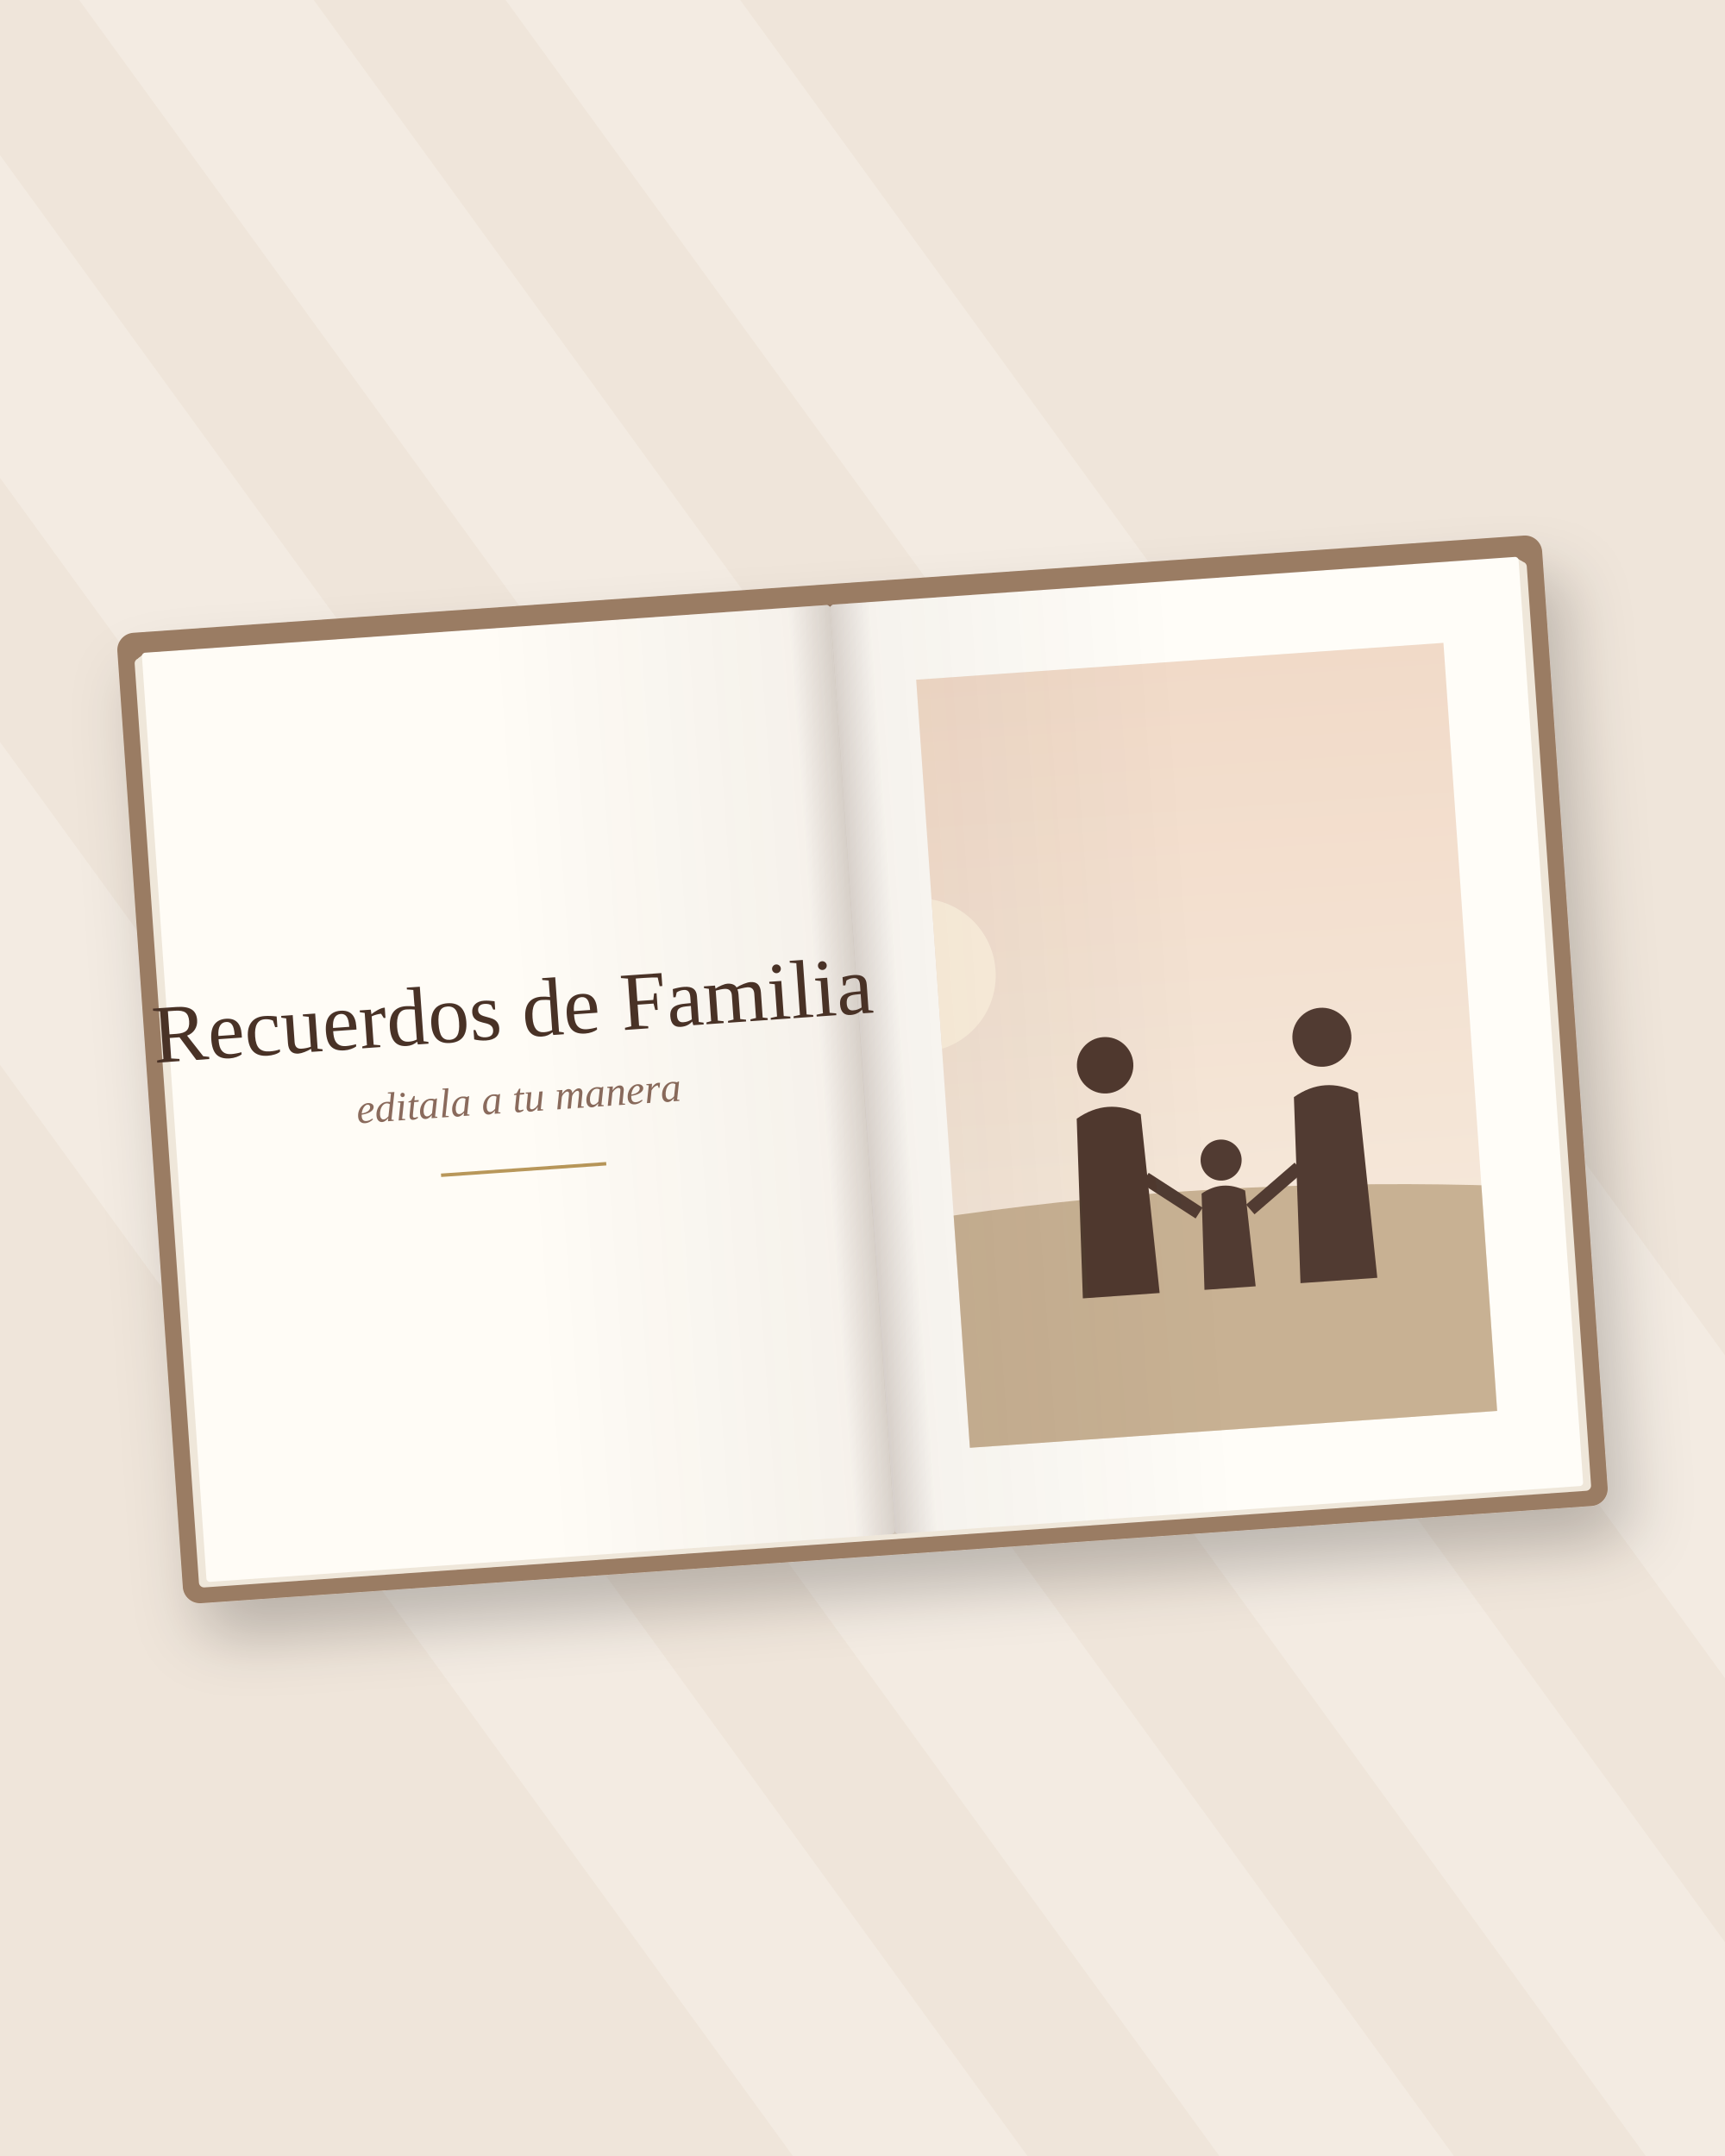
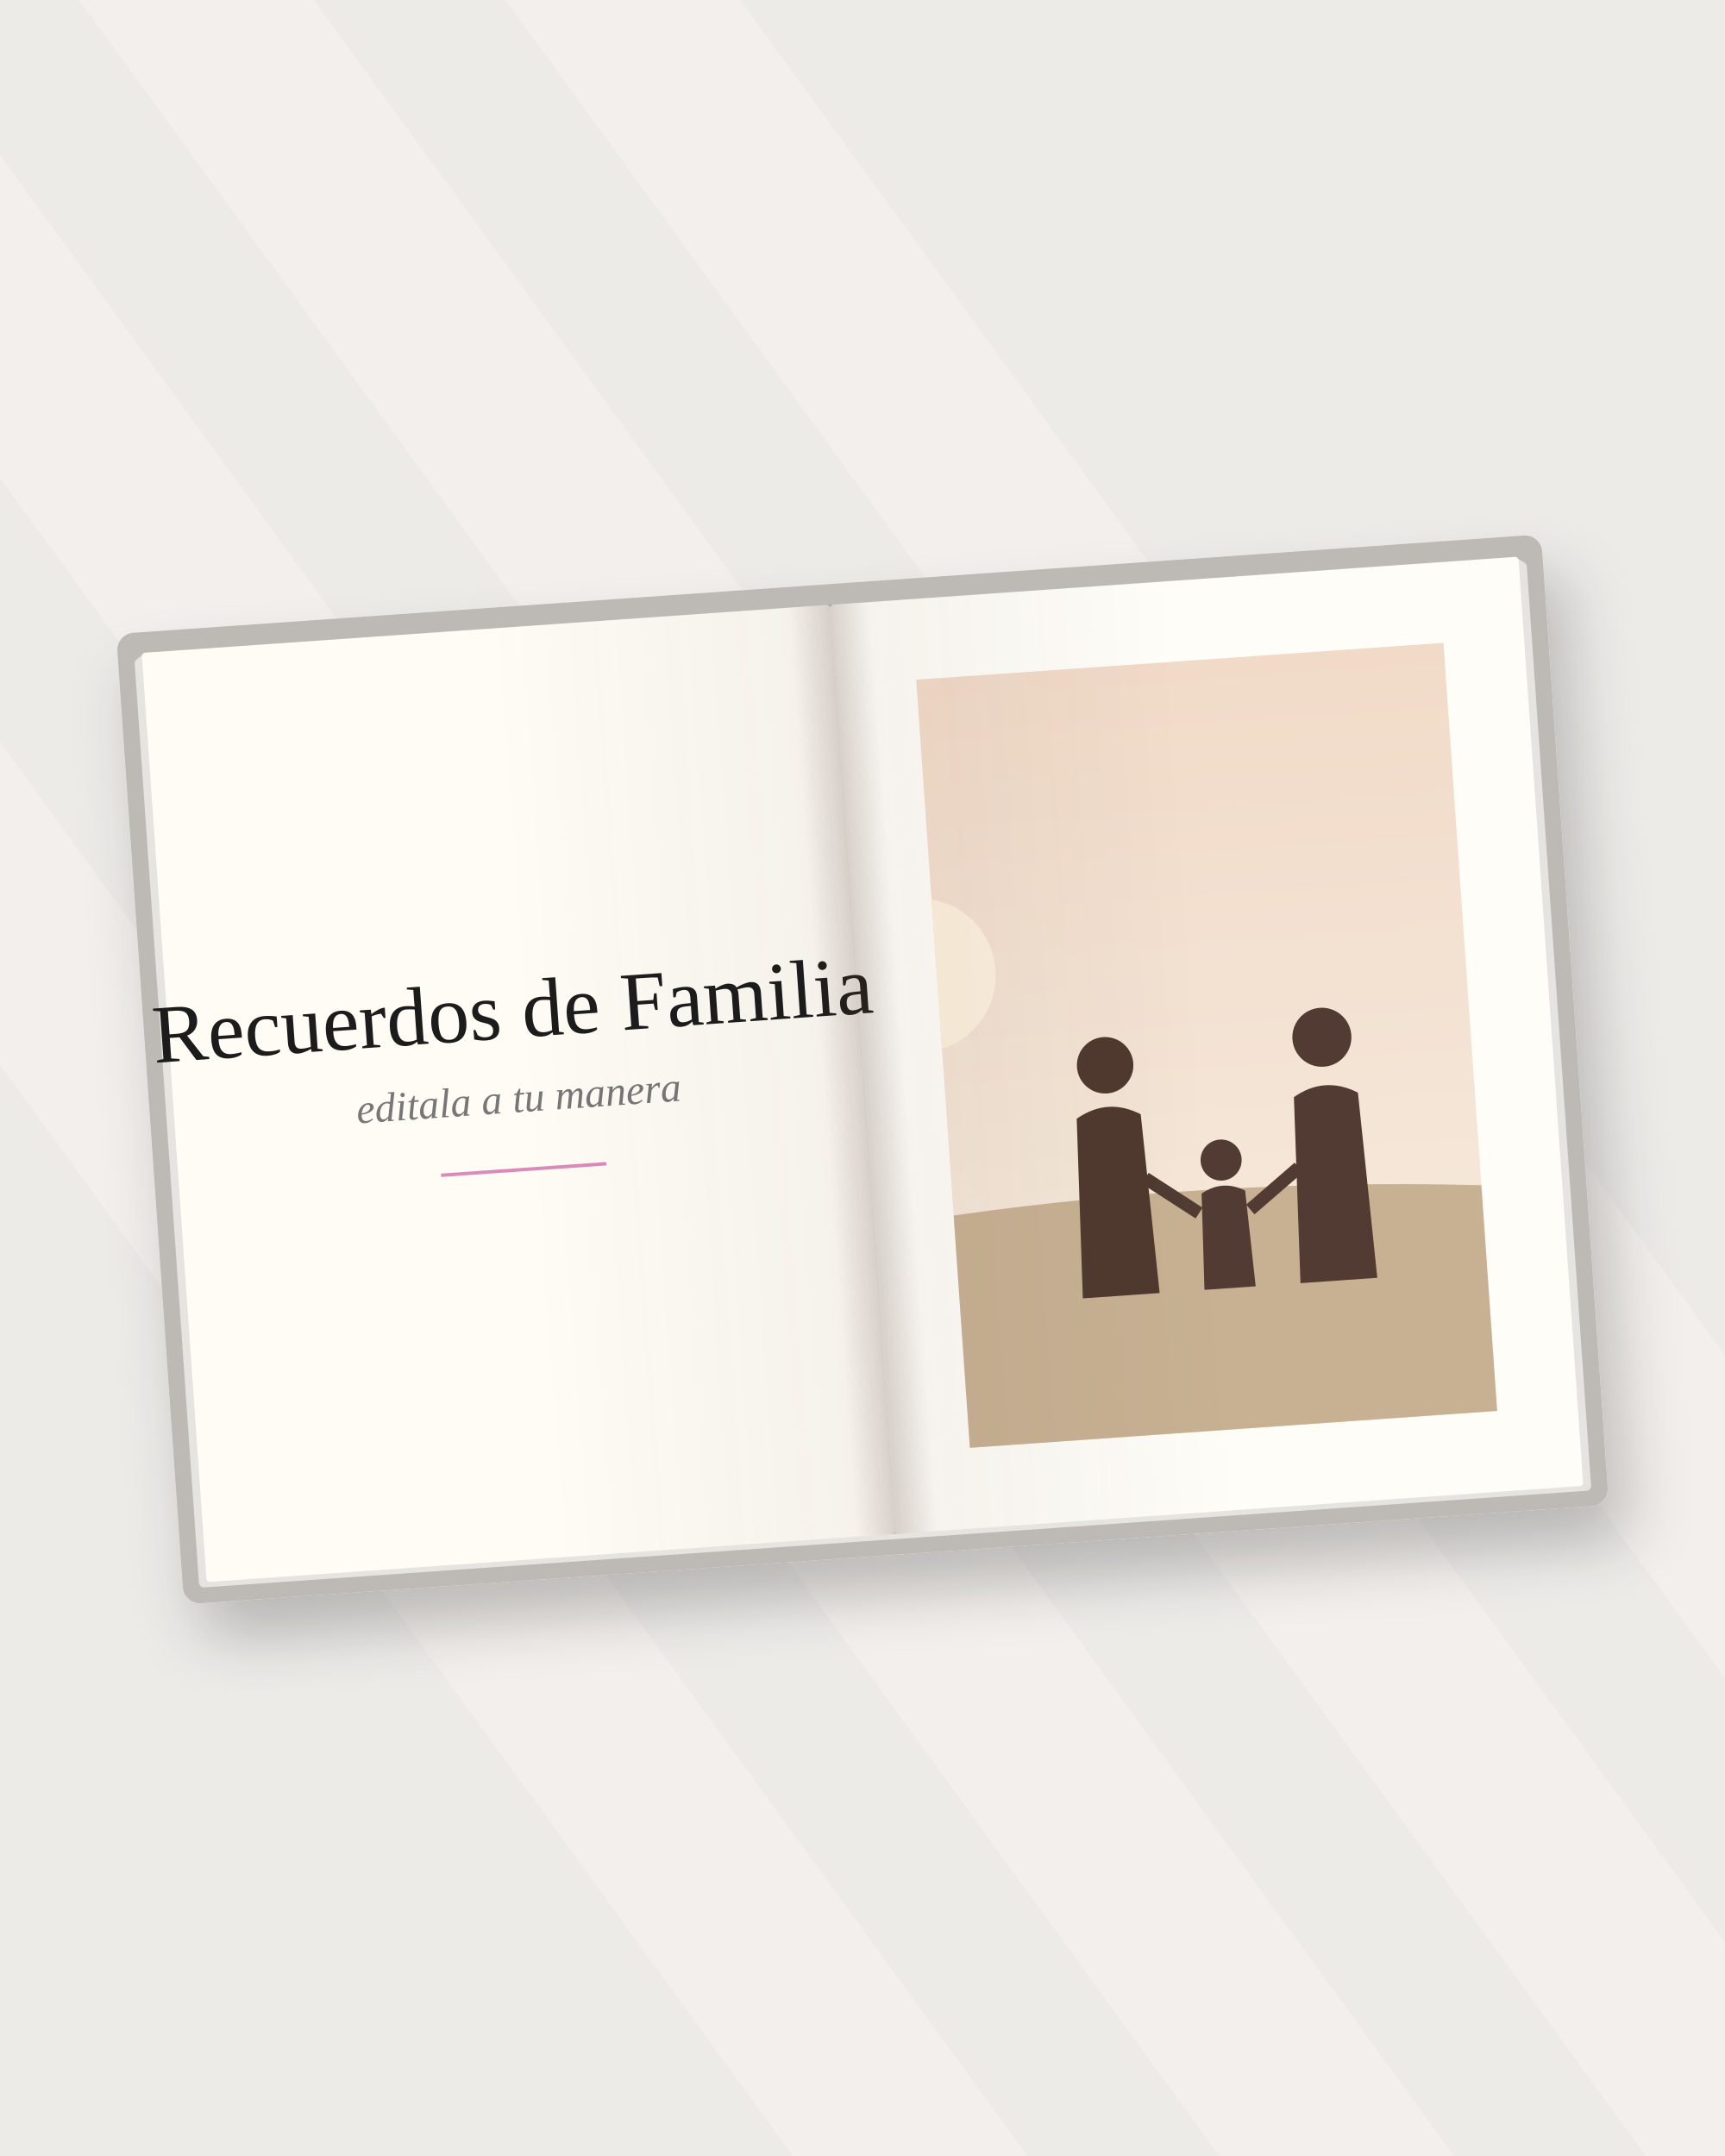
<svg xmlns="http://www.w3.org/2000/svg" viewBox="0 0 1000 1250" width="1000" height="1250" role="img">
  <defs>
    <filter id="recuerdosddgrain" x="0" y="0" width="100%" height="100%">
      <feTurbulence type="fractalNoise" baseFrequency=".9" numOctaves="2" seed="7" result="n" />
      <feColorMatrix type="matrix" values="0 0 0 0 .29  0 0 0 0 .2  0 0 0 0 .16  0 0 0 .07 0" />
      <feComposite in2="SourceGraphic" operator="in" />
    </filter>
    <filter id="recuerdosddshadow" x="-20%" y="-20%" width="140%" height="150%">
      <feGaussianBlur in="SourceAlpha" stdDeviation="18" />
      <feOffset dx="10" dy="22" />
      <feComponentTransfer>
        <feFuncA type="linear" slope=".22" />
      </feComponentTransfer>
      <feMerge>
        <feMergeNode />
        <feMergeNode in="SourceGraphic" />
      </feMerge>
    </filter>
    <filter id="recuerdosddsoft" x="-50%" y="-50%" width="200%" height="200%">
      <feGaussianBlur stdDeviation="70" />
    </filter>
    <linearGradient id="recuerdosddspine" x1="0" y1="0" x2="1" y2="0">
      <stop offset="0" stop-color="#000" stop-opacity="0" />
      <stop offset=".44" stop-color="#4A3228" stop-opacity=".05" />
      <stop offset=".5" stop-color="#4A3228" stop-opacity=".22" />
      <stop offset=".56" stop-color="#4A3228" stop-opacity=".05" />
      <stop offset="1" stop-color="#000" stop-opacity="0" />
    </linearGradient>
  </defs>
-   <rect width="1000" height="1250" fill="#EFE5DA" />
-   <rect width="1000" height="1250" fill="#EFE5DA" filter="url(#recuerdosdgrain)" />
+   <rect width="1000" height="1250" fill="#EDEBE8" />
+   <rect width="1000" height="1250" fill="#EDEBE8" filter="url(#recuerdosdgrain)" />
  <g opacity=".26" filter="url(#recuerdosdsoft)" transform="rotate(-36 500.0 625.0)">
    <rect x="100" y="-500" width="110" height="2375" fill="#FFFDF8" />
    <rect x="300" y="-500" width="110" height="2375" fill="#FFFDF8" />
    <rect x="500" y="-500" width="110" height="2375" fill="#FFFDF8" />
    <rect x="700" y="-500" width="110" height="2375" fill="#FFFDF8" />
  </g>
  <g transform="translate(500 620) rotate(-4)" filter="url(#recuerdosddshadow)">
-     <rect x="-414" y="-282.0" width="828" height="564" rx="10" fill="#9A7B63" />
-     <rect x="-404.5" y="-267.0" width="809" height="540" rx="3" fill="#EFE7DA" />
-     <rect x="-403.0" y="-268.0" width="806" height="540" rx="3" fill="#EFE7DA" />
-     <rect x="-401.5" y="-269.0" width="803" height="540" rx="3" fill="#EFE7DA" />
+     <rect x="-414" y="-282.0" width="828" height="564" rx="10" fill="#BDB9B4" />
+     <rect x="-404.5" y="-267.0" width="809" height="540" rx="3" fill="#E6E4E0" />
+     <rect x="-403.0" y="-268.0" width="806" height="540" rx="3" fill="#E6E4E0" />
+     <rect x="-401.5" y="-269.0" width="803" height="540" rx="3" fill="#E6E4E0" />
    <rect x="-400" y="-270.0" width="400" height="540" rx="2" fill="#FFFCF6" />
    <rect x="0" y="-270.0" width="400" height="540" rx="2" fill="#FFFDF8" />
-     <text x="-200.0" y="-32.4" text-anchor="middle" font-family="'Cormorant Garamond', 'Fraunces', Georgia, 'Times New Roman', serif" font-size="48" fill="#4A3228">Recuerdos de Familia</text>
-     <text x="-200.0" y="10.8" text-anchor="middle" font-family="'Cormorant Garamond', 'Fraunces', Georgia, 'Times New Roman', serif" font-style="italic" font-size="24" fill="#8A6B5C">editala a tu manera</text>
-     <rect x="-248.0" y="43.2" width="96.0" height="2" fill="#B8975A" />
+     <text x="-200.0" y="-32.4" text-anchor="middle" font-family="'Cormorant Garamond', 'Fraunces', Georgia, 'Times New Roman', serif" font-size="48" fill="#1C1C1C">Recuerdos de Familia</text>
+     <text x="-200.0" y="10.8" text-anchor="middle" font-family="'Cormorant Garamond', 'Fraunces', Georgia, 'Times New Roman', serif" font-style="italic" font-size="24" fill="#777">editala a tu manera</text>
+     <rect x="-248.0" y="43.2" width="96.0" height="2" fill="#DC8AB9" />
    <svg x="46.8" y="-223.2" width="306.4" height="446.4" viewBox="0 0 160 120" preserveAspectRatio="xMidYMid slice">
      <g>
        <defs>
          <linearGradient id="recuerdosddas" x1="0" y1="0" x2="0" y2="1">
            <stop offset="0" stop-color="#F0D9C6" />
            <stop offset="1" stop-color="#F7EBDD" />
          </linearGradient>
        </defs>
        <rect width="160" height="120" fill="url(#recuerdosddas)" />
        <circle cx="36" cy="46" r="12" fill="#FCEEDC" />
        <path d="M0 88 Q80 76 160 90 V120 H0Z" fill="#C6AE8F" />
        <g fill="#4A3228">
          <circle cx="64" cy="62" r="4.4" />
          <path d="M58 98 L59 70 Q64 67 69 70 L70 98Z" />
          <circle cx="98" cy="60" r="4.6" />
          <path d="M92 98 L93 69 Q98 66 103 69 L104 98Z" />
          <circle cx="81" cy="78" r="3.2" />
          <path d="M77 98 L77.6 83 Q81 81 84.4 83 L85 98Z" />
          <path d="M69 80 L77 86 M85 86 L93 80" stroke="#4A3228" stroke-width="2" />
        </g>
      </g>
      <rect width="160" height="120" fill="#fff" opacity=".04" />
    </svg>
    <rect x="-200.0" y="-270.0" width="400" height="540" fill="url(#recuerdosddspine)" />
  </g>
</svg>
